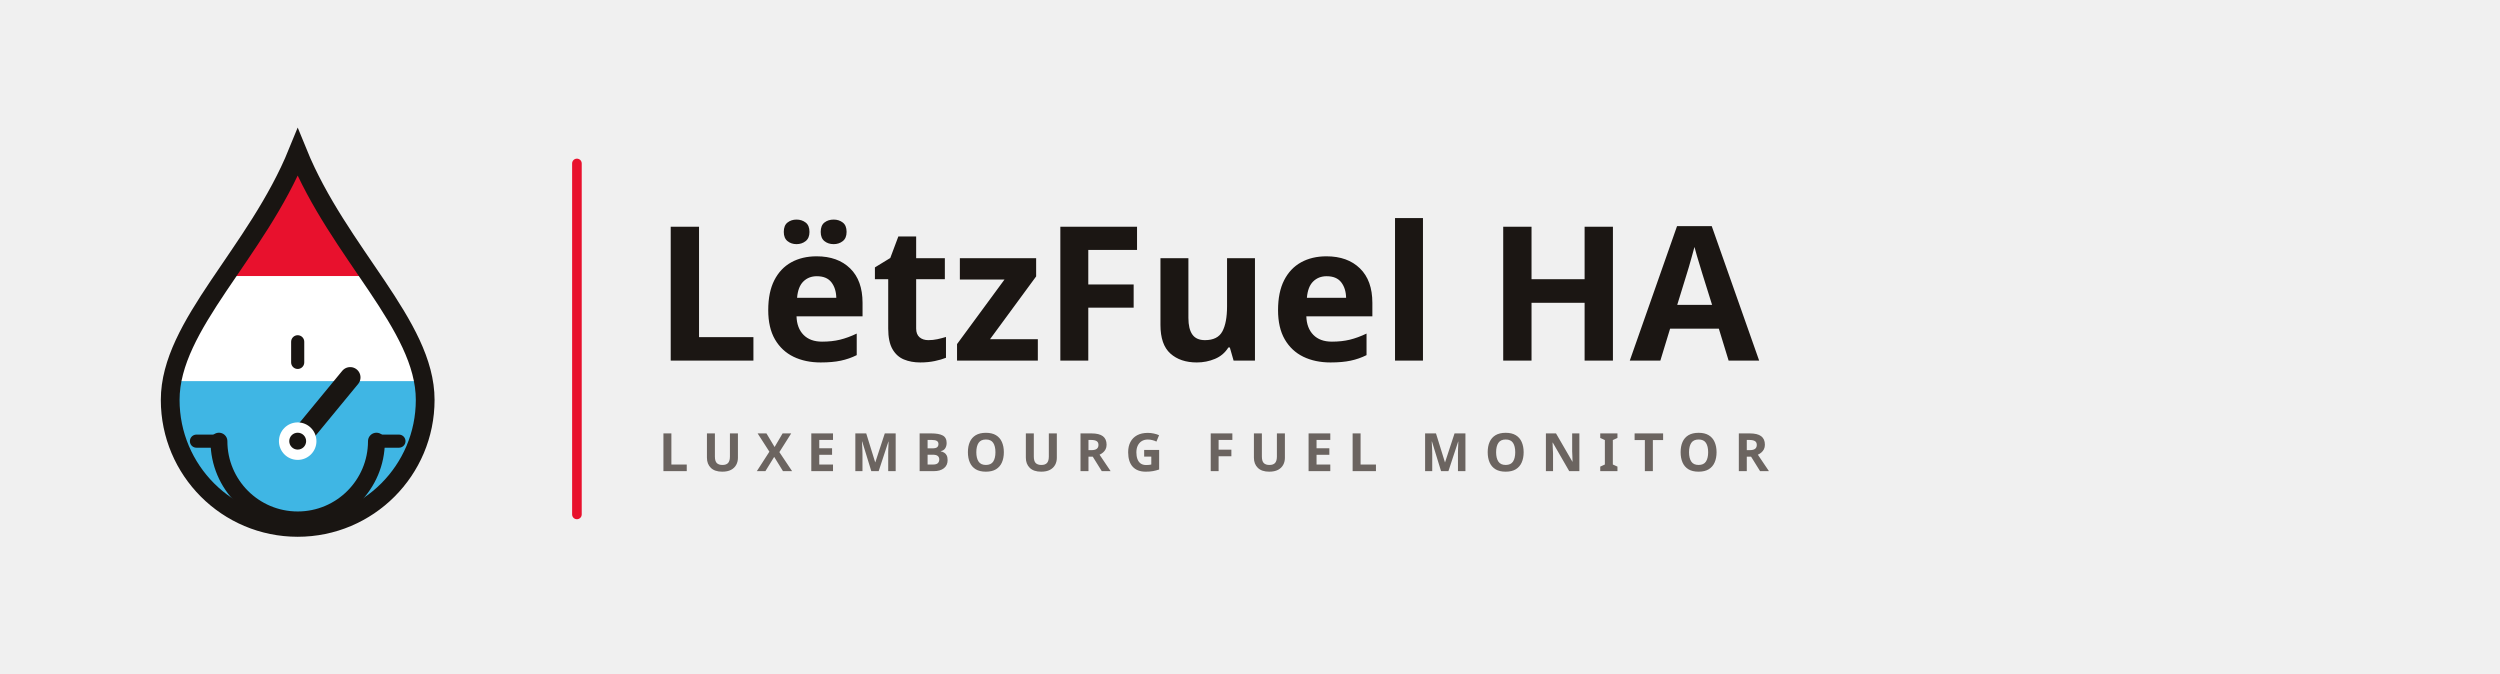
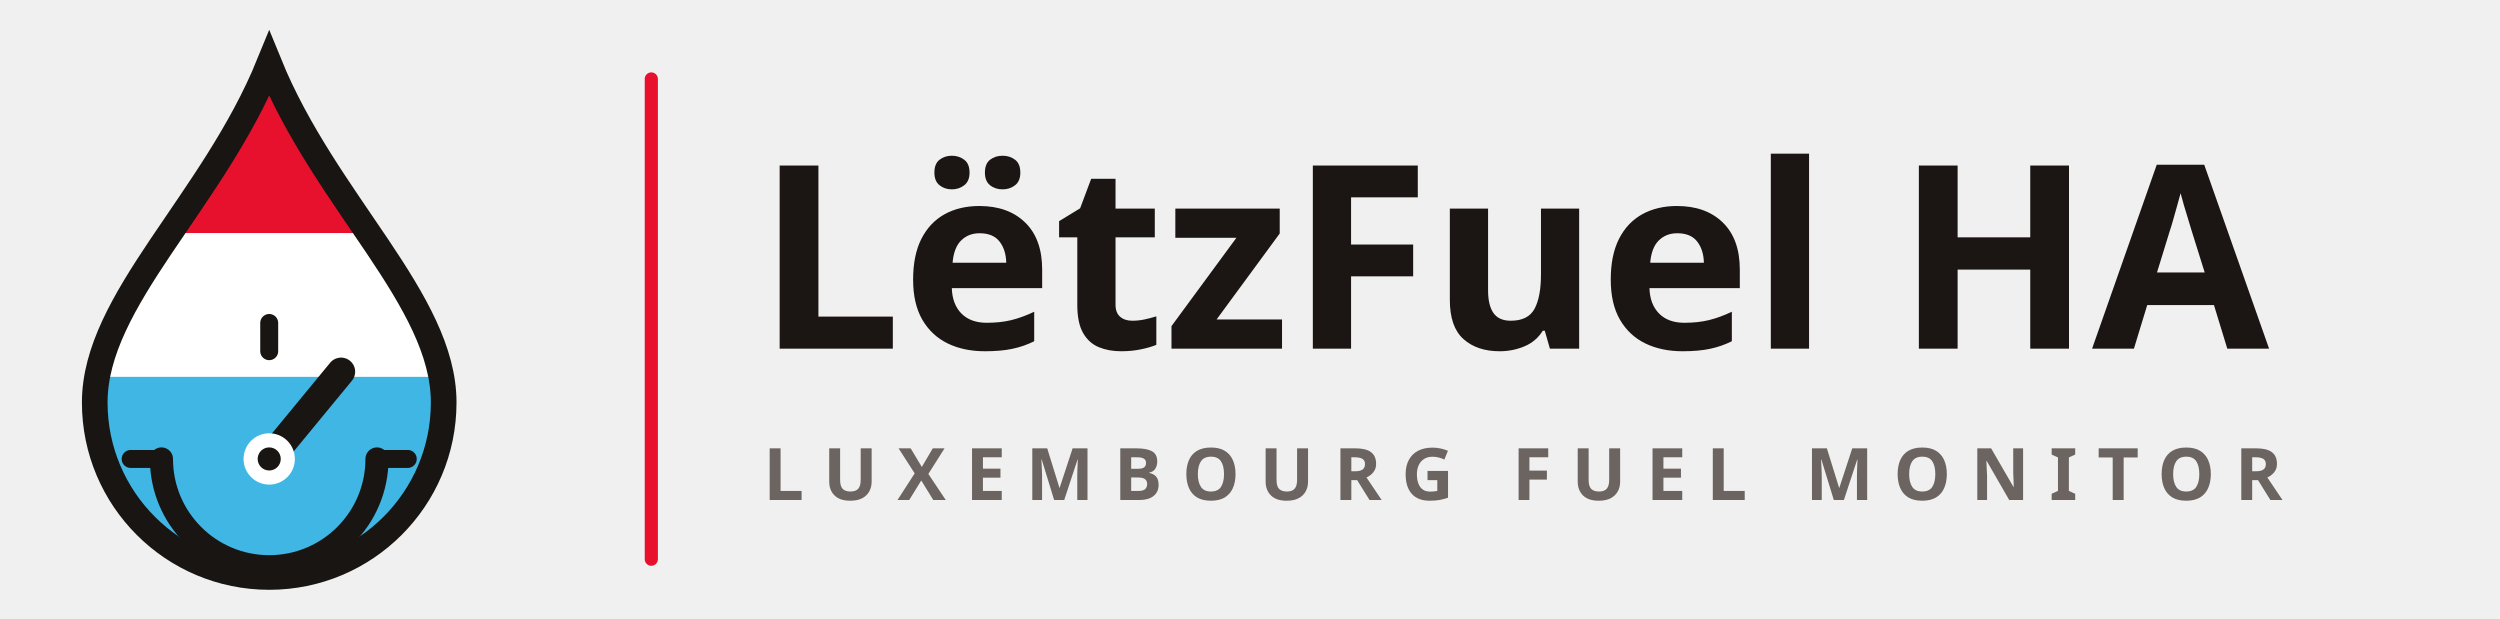
- <svg xmlns="http://www.w3.org/2000/svg" viewBox="0 0 1040 280" role="img" aria-label="LëtzFuel HA - Luxembourg Fuel Monitor">
+ <svg xmlns="http://www.w3.org/2000/svg" viewBox="42 44 760 188" role="img" aria-label="LëtzFuel HA - Luxembourg Fuel Monitor">
  <g transform="translate(24 40) scale(0.78)">
    <clipPath id="drop">
      <path d="M128 30c22 54 68 92 68 132a68 68 0 0 1-136 0C60 122 106 84 128 30Z" />
    </clipPath>
    <g clip-path="url(#drop)">
      <rect x="36" y="20" width="184" height="76" fill="#E8112D" />
      <rect x="36" y="96" width="184" height="56" fill="#FFFFFF" />
      <rect x="36" y="152" width="184" height="92" fill="#3FB6E4" />
    </g>
    <path d="M128 30c22 54 68 92 68 132a68 68 0 0 1-136 0C60 122 106 84 128 30Z" fill="none" stroke="#191512" stroke-width="10" />
    <path d="M86 184a42 42 0 0 1 84 0" fill="none" stroke="#191512" stroke-width="9" stroke-linecap="round" transform="rotate(180 128 184)" />
    <g stroke="#191512" stroke-width="7" stroke-linecap="round">
      <line x1="74" y1="184" x2="86" y2="184" />
      <line x1="128" y1="131" x2="128" y2="142" />
      <line x1="170" y1="184" x2="182" y2="184" />
    </g>
    <line x1="128" y1="184" x2="156" y2="150" stroke="#191512" stroke-width="11" stroke-linecap="round" />
    <circle cx="128" cy="184" r="10" fill="#FFFFFF" />
    <circle cx="128" cy="184" r="4.5" fill="#191512" />
  </g>
  <rect x="238" y="66" width="4" height="150" rx="2" fill="#E8112D" />
  <text x="272" y="150" font-family="'Bricolage Grotesque','Trebuchet MS',sans-serif" font-size="78" font-weight="700" fill="#1B1613">LëtzFuel HA</text>
  <text x="274" y="196" font-family="'IBM Plex Sans','Segoe UI',sans-serif" font-size="22" font-weight="600" letter-spacing="6" fill="#6B6460">LUXEMBOURG FUEL MONITOR</text>
</svg>
